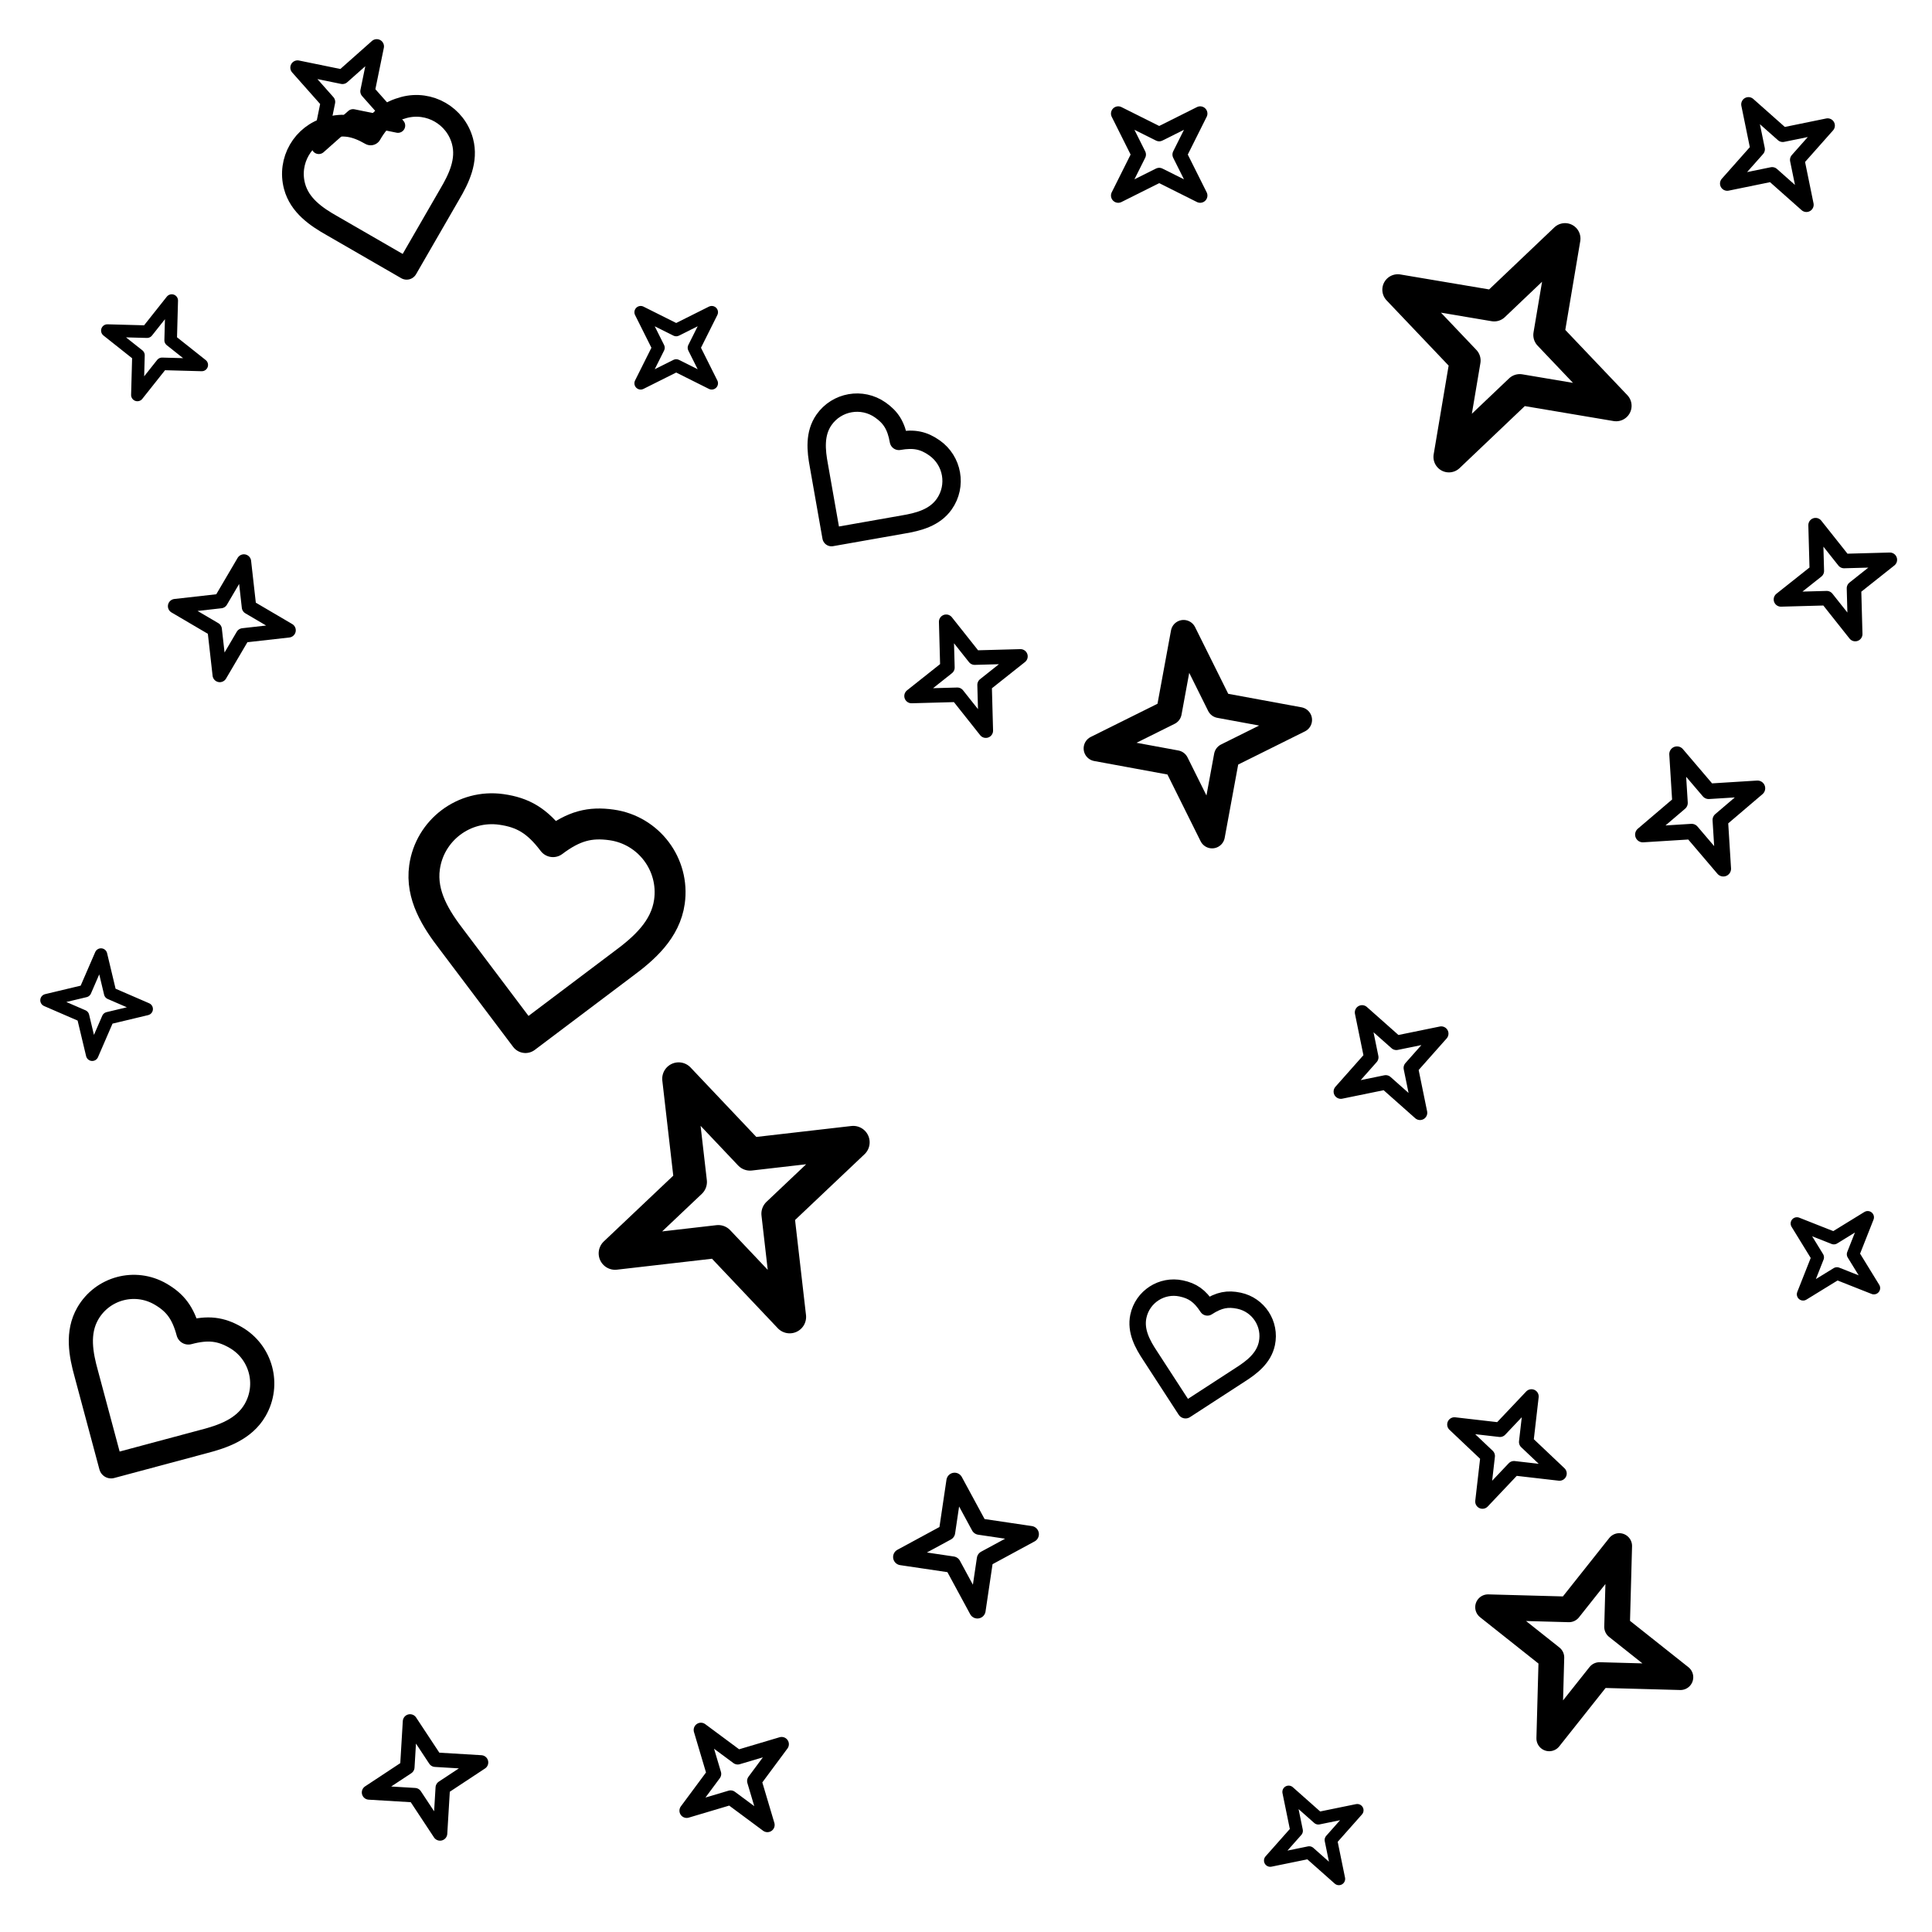
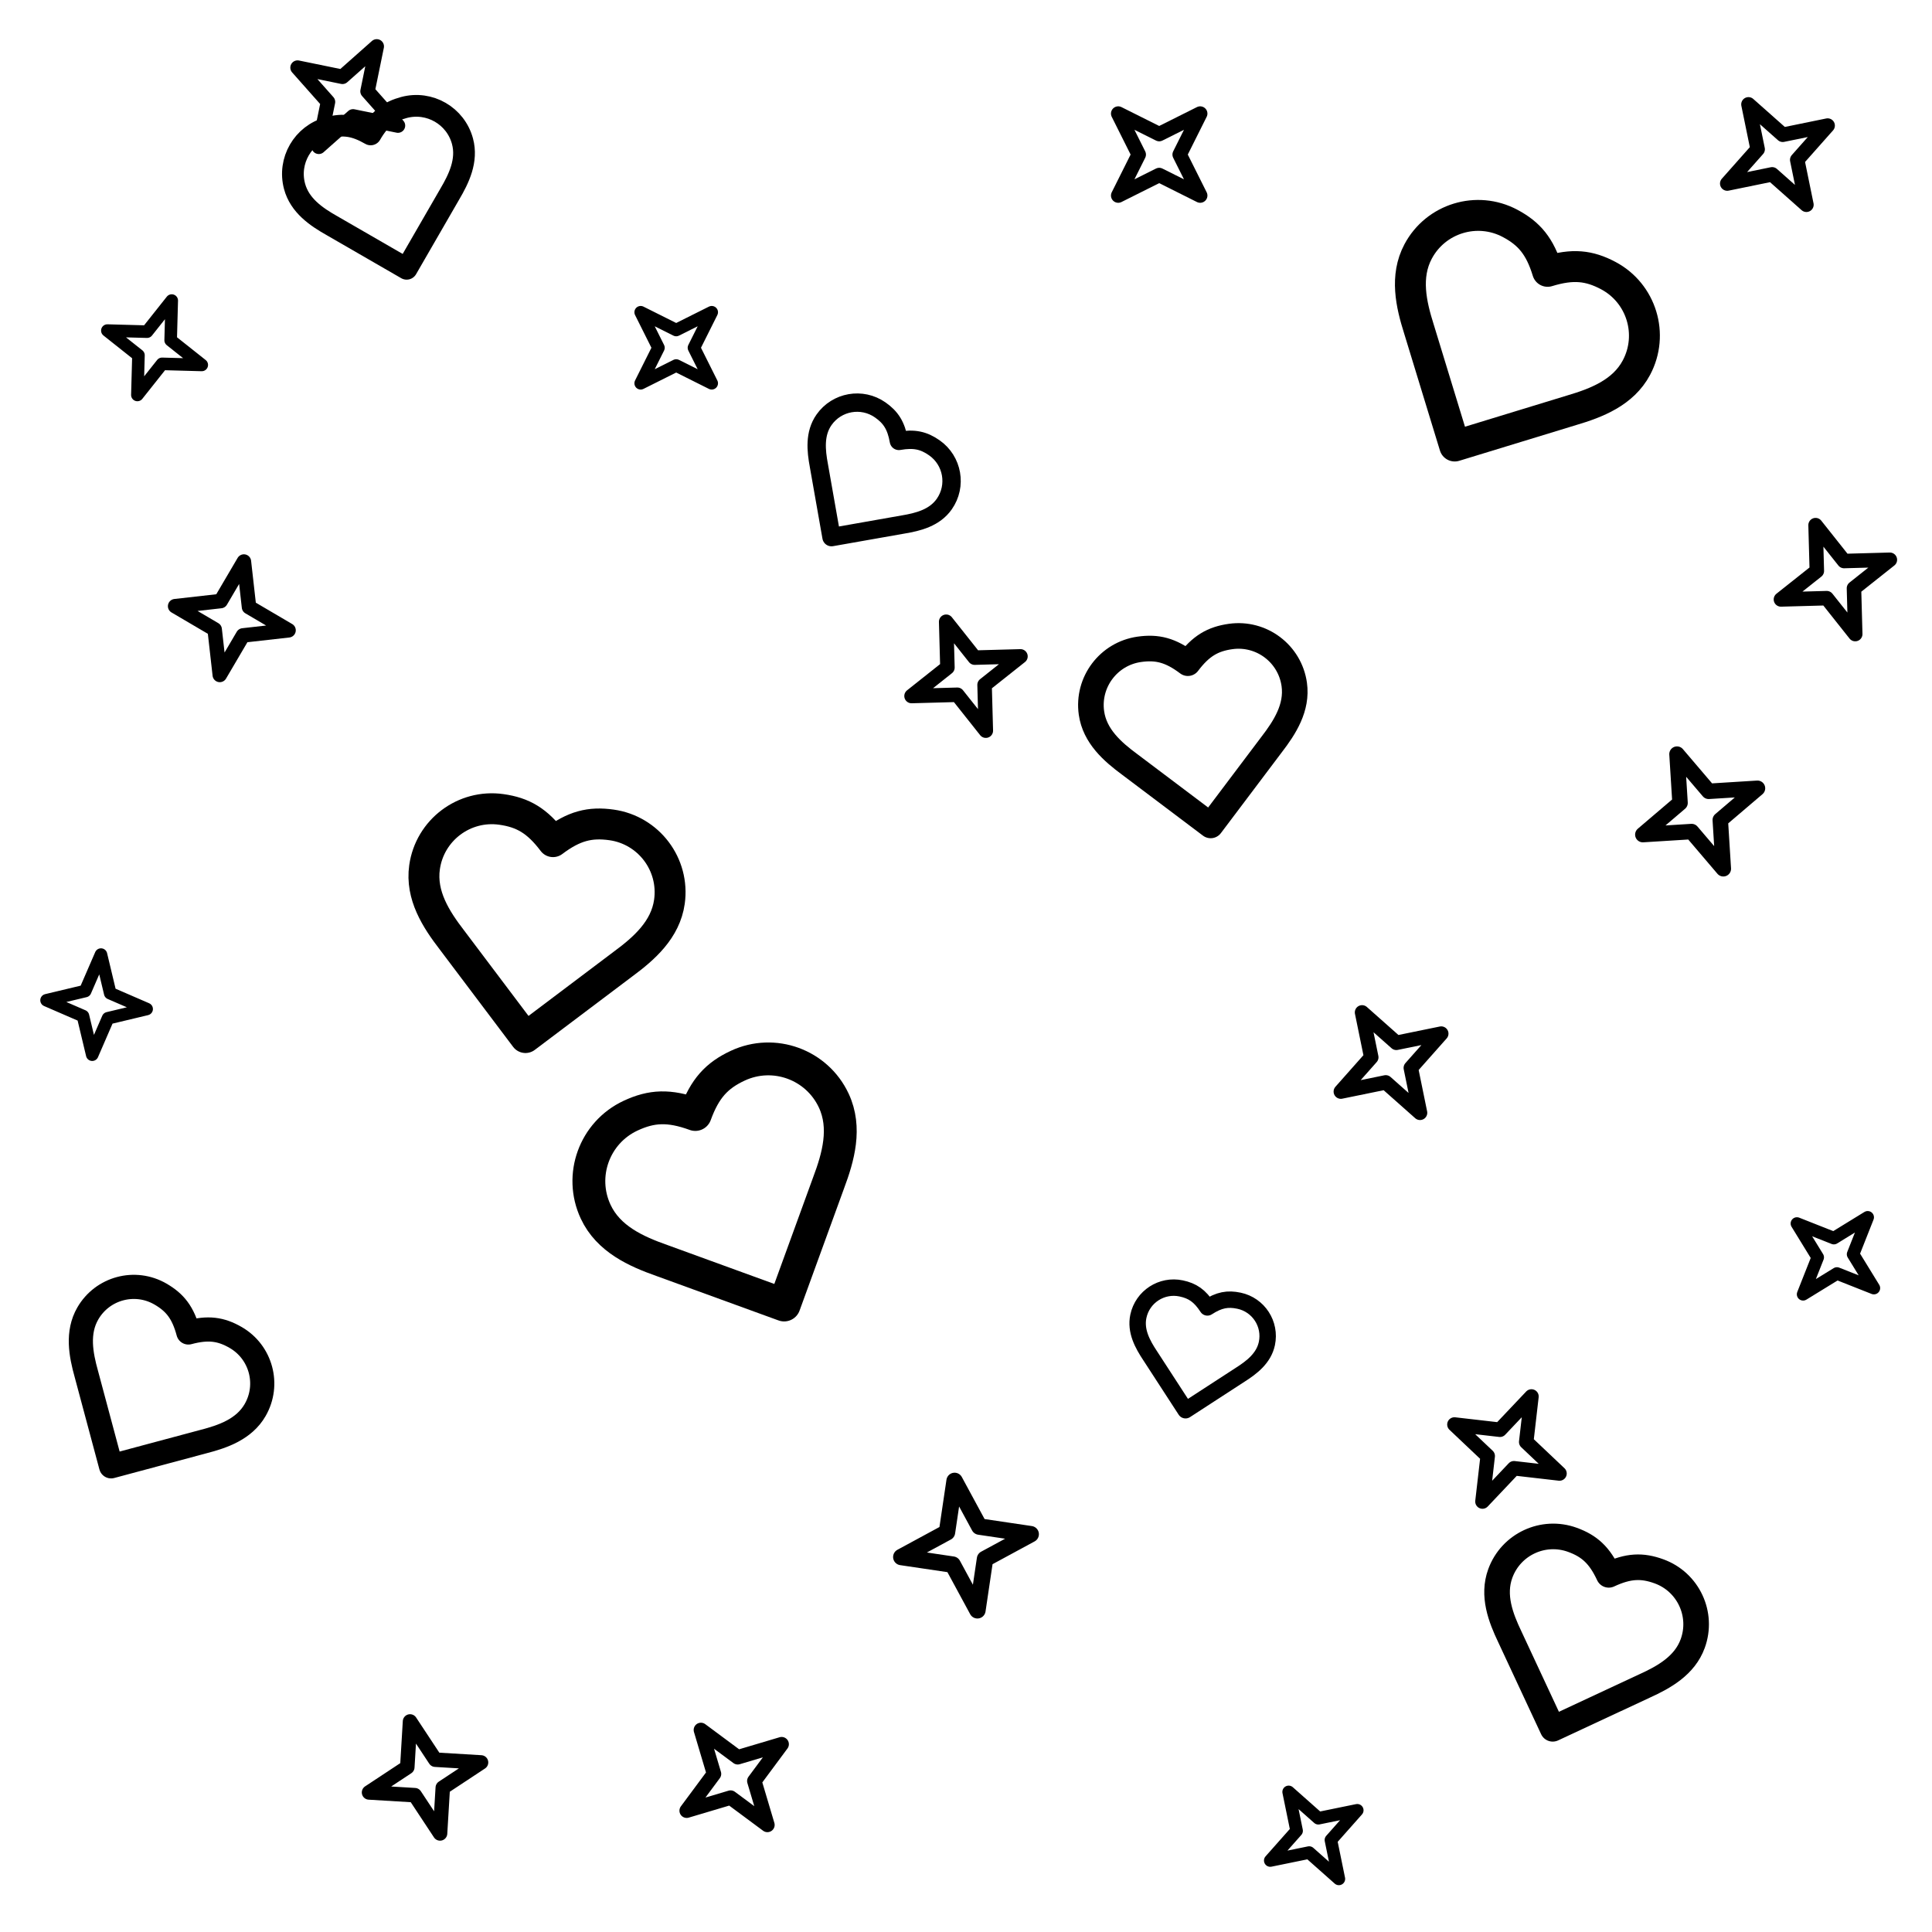
<svg xmlns="http://www.w3.org/2000/svg" width="100" height="100" viewBox="0 0 100 100">
  <g stroke="black" stroke-width="2.5" fill="none" stroke-linecap="round" stroke-linejoin="round">
    <g transform="translate(20 10) rotate(-15) scale(0.45) translate(-12 -12)">
      <path d="M19 14c1.49-1.46 3-3.21 3-5.5A5.5 5.5 0 0 0 16.5 3c-1.76 0-3 .5-4.5 2-1.5-1.5-2.74-2-4.5-2A5.5 5.5 0 0 0 2 8.5c0 2.29 1.51 4.04 3 5.5l7 7Z" />
    </g>
    <g transform="translate(45 25) rotate(35) scale(0.38) translate(-12 -12)">
      <path d="M19 14c1.49-1.46 3-3.21 3-5.5A5.5 5.5 0 0 0 16.5 3c-1.76 0-3 .5-4.5 2-1.5-1.5-2.74-2-4.5-2A5.5 5.5 0 0 0 2 8.5c0 2.29 1.51 4.04 3 5.5l7 7Z" />
    </g>
    <g transform="translate(28 48) rotate(8) scale(0.64) translate(-12 -12)">
      <path d="M19 14c1.49-1.46 3-3.21 3-5.5A5.5 5.5 0 0 0 16.5 3c-1.76 0-3 .5-4.5 2-1.5-1.5-2.74-2-4.5-2A5.5 5.5 0 0 0 2 8.5c0 2.29 1.51 4.04 3 5.5l7 7Z" />
    </g>
    <g transform="translate(8 72) rotate(30) scale(0.5) translate(-12 -12)">
      <path d="M19 14c1.49-1.46 3-3.21 3-5.5A5.5 5.5 0 0 0 16.5 3c-1.76 0-3 .5-4.5 2-1.5-1.5-2.74-2-4.5-2A5.5 5.5 0 0 0 2 8.5c0 2.29 1.51 4.04 3 5.5l7 7Z" />
    </g>
    <g transform="translate(62 70) rotate(12) scale(0.34) translate(-12 -12)">
      <path d="M19 14c1.49-1.46 3-3.21 3-5.5A5.5 5.5 0 0 0 16.5 3c-1.76 0-3 .5-4.5 2-1.5-1.5-2.74-2-4.5-2A5.5 5.5 0 0 0 2 8.5c0 2.29 1.51 4.04 3 5.5l7 7Z" />
    </g>
    <g transform="translate(78 18) rotate(28) scale(0.64) translate(-12 -12)">
-       <path d="M12 2 L14.5 9.5 L22 12 L14.5 14.5 L12 22 L9.5 14.5 L2 12 L9.5 9.5 Z" />
+       <path d="M19 14c1.49-1.46 3-3.21 3-5.5A5.5 5.5 0 0 0 16.5 3c-1.76 0-3 .5-4.5 2-1.5-1.5-2.74-2-4.5-2A5.5 5.5 0 0 0 2 8.5c0 2.29 1.51 4.04 3 5.5l7 7Z" />
    </g>
    <g transform="translate(62 38) rotate(-8) scale(0.53) translate(-12 -12)">
-       <path d="M12 2 L14.5 9.5 L22 12 L14.5 14.5 L12 22 L9.5 14.5 L2 12 L9.5 9.5 Z" />
+       <path d="M19 14c1.49-1.46 3-3.21 3-5.5A5.5 5.5 0 0 0 16.5 3c-1.76 0-3 .5-4.5 2-1.5-1.5-2.74-2-4.5-2A5.5 5.5 0 0 0 2 8.5c0 2.29 1.51 4.04 3 5.5l7 7Z" />
    </g>
    <g transform="translate(38 62) rotate(-25) scale(0.68) translate(-12 -12)">
-       <path d="M12 2 L14.5 9.5 L22 12 L14.5 14.5 L12 22 L9.5 14.5 L2 12 L9.5 9.5 Z" />
+       <path d="M19 14c1.49-1.46 3-3.21 3-5.5A5.5 5.5 0 0 0 16.5 3c-1.76 0-3 .5-4.5 2-1.5-1.5-2.74-2-4.5-2A5.5 5.5 0 0 0 2 8.5c0 2.29 1.51 4.04 3 5.5l7 7Z" />
    </g>
    <g transform="translate(82 85) rotate(20) scale(0.53) translate(-12 -12)">
-       <path d="M12 2 L14.5 9.5 L22 12 L14.5 14.5 L12 22 L9.5 14.5 L2 12 L9.5 9.5 Z" />
+       <path d="M19 14c1.49-1.46 3-3.21 3-5.5A5.5 5.5 0 0 0 16.5 3c-1.76 0-3 .5-4.5 2-1.5-1.5-2.74-2-4.5-2A5.5 5.5 0 0 0 2 8.5c0 2.29 1.51 4.04 3 5.5l7 7Z" />
    </g>
    <g transform="translate(12 32) rotate(12) scale(0.3) translate(-12 -12)">
      <path d="M12 2 L14.5 9.5 L22 12 L14.5 14.5 L12 22 L9.5 14.5 L2 12 L9.5 9.5 Z" />
    </g>
    <g transform="translate(88 42) rotate(-22) scale(0.32) translate(-12 -12)">
      <path d="M12 2 L14.5 9.5 L22 12 L14.5 14.5 L12 22 L9.5 14.5 L2 12 L9.5 9.5 Z" />
    </g>
    <g transform="translate(72 55) rotate(60) scale(0.3) translate(-12 -12)">
      <path d="M12 2 L14.5 9.5 L22 12 L14.5 14.5 L12 22 L9.5 14.5 L2 12 L9.5 9.5 Z" />
    </g>
    <g transform="translate(95 65) rotate(-50) scale(0.26) translate(-12 -12)">
      <path d="M12 2 L14.5 9.5 L22 12 L14.5 14.5 L12 22 L9.5 14.5 L2 12 L9.5 9.5 Z" />
    </g>
    <g transform="translate(50 80) rotate(-10) scale(0.34) translate(-12 -12)">
      <path d="M12 2 L14.5 9.5 L22 12 L14.5 14.5 L12 22 L9.5 14.5 L2 12 L9.5 9.5 Z" />
    </g>
    <g transform="translate(22 92) rotate(-15) scale(0.3) translate(-12 -12)">
      <path d="M12 2 L14.5 9.5 L22 12 L14.5 14.5 L12 22 L9.5 14.5 L2 12 L9.5 9.5 Z" />
    </g>
    <g transform="translate(8 18) rotate(20) scale(0.26) translate(-12 -12)">
      <path d="M12 2 L14.5 9.5 L22 12 L14.5 14.5 L12 22 L9.5 14.5 L2 12 L9.5 9.5 Z" />
    </g>
    <g transform="translate(92 8) rotate(-30) scale(0.3) translate(-12 -12)">
      <path d="M12 2 L14.5 9.5 L22 12 L14.5 14.5 L12 22 L9.5 14.5 L2 12 L9.5 9.5 Z" />
    </g>
    <g transform="translate(60 8) rotate(45) scale(0.3) translate(-12 -12)">
      <path d="M12 2 L14.5 9.5 L22 12 L14.5 14.5 L12 22 L9.5 14.5 L2 12 L9.5 9.5 Z" />
    </g>
    <g transform="translate(35 18) rotate(-45) scale(0.26) translate(-12 -12)">
      <path d="M12 2 L14.5 9.5 L22 12 L14.5 14.5 L12 22 L9.5 14.5 L2 12 L9.5 9.5 Z" />
    </g>
    <g transform="translate(5 52) rotate(5) scale(0.26) translate(-12 -12)">
      <path d="M12 2 L14.5 9.5 L22 12 L14.5 14.5 L12 22 L9.5 14.5 L2 12 L9.5 9.5 Z" />
    </g>
    <g transform="translate(50 35) rotate(70) scale(0.3) translate(-12 -12)">
      <path d="M12 2 L14.5 9.5 L22 12 L14.5 14.5 L12 22 L9.5 14.5 L2 12 L9.5 9.5 Z" />
    </g>
    <g transform="translate(78 75) rotate(-65) scale(0.3) translate(-12 -12)">
      <path d="M12 2 L14.5 9.5 L22 12 L14.5 14.5 L12 22 L9.5 14.5 L2 12 L9.5 9.5 Z" />
    </g>
    <g transform="translate(38 92) rotate(55) scale(0.3) translate(-12 -12)">
      <path d="M12 2 L14.5 9.5 L22 12 L14.5 14.5 L12 22 L9.5 14.5 L2 12 L9.5 9.5 Z" />
    </g>
    <g transform="translate(68 95) rotate(-30) scale(0.26) translate(-12 -12)">
      <path d="M12 2 L14.5 9.5 L22 12 L14.5 14.5 L12 22 L9.5 14.5 L2 12 L9.5 9.5 Z" />
    </g>
    <g transform="translate(95 30) rotate(70) scale(0.3) translate(-12 -12)">
      <path d="M12 2 L14.5 9.5 L22 12 L14.5 14.5 L12 22 L9.5 14.5 L2 12 L9.5 9.5 Z" />
    </g>
    <g transform="translate(18 5) rotate(-60) scale(0.3) translate(-12 -12)">
      <path d="M12 2 L14.5 9.5 L22 12 L14.5 14.5 L12 22 L9.5 14.5 L2 12 L9.5 9.5 Z" />
    </g>
  </g>
</svg>
